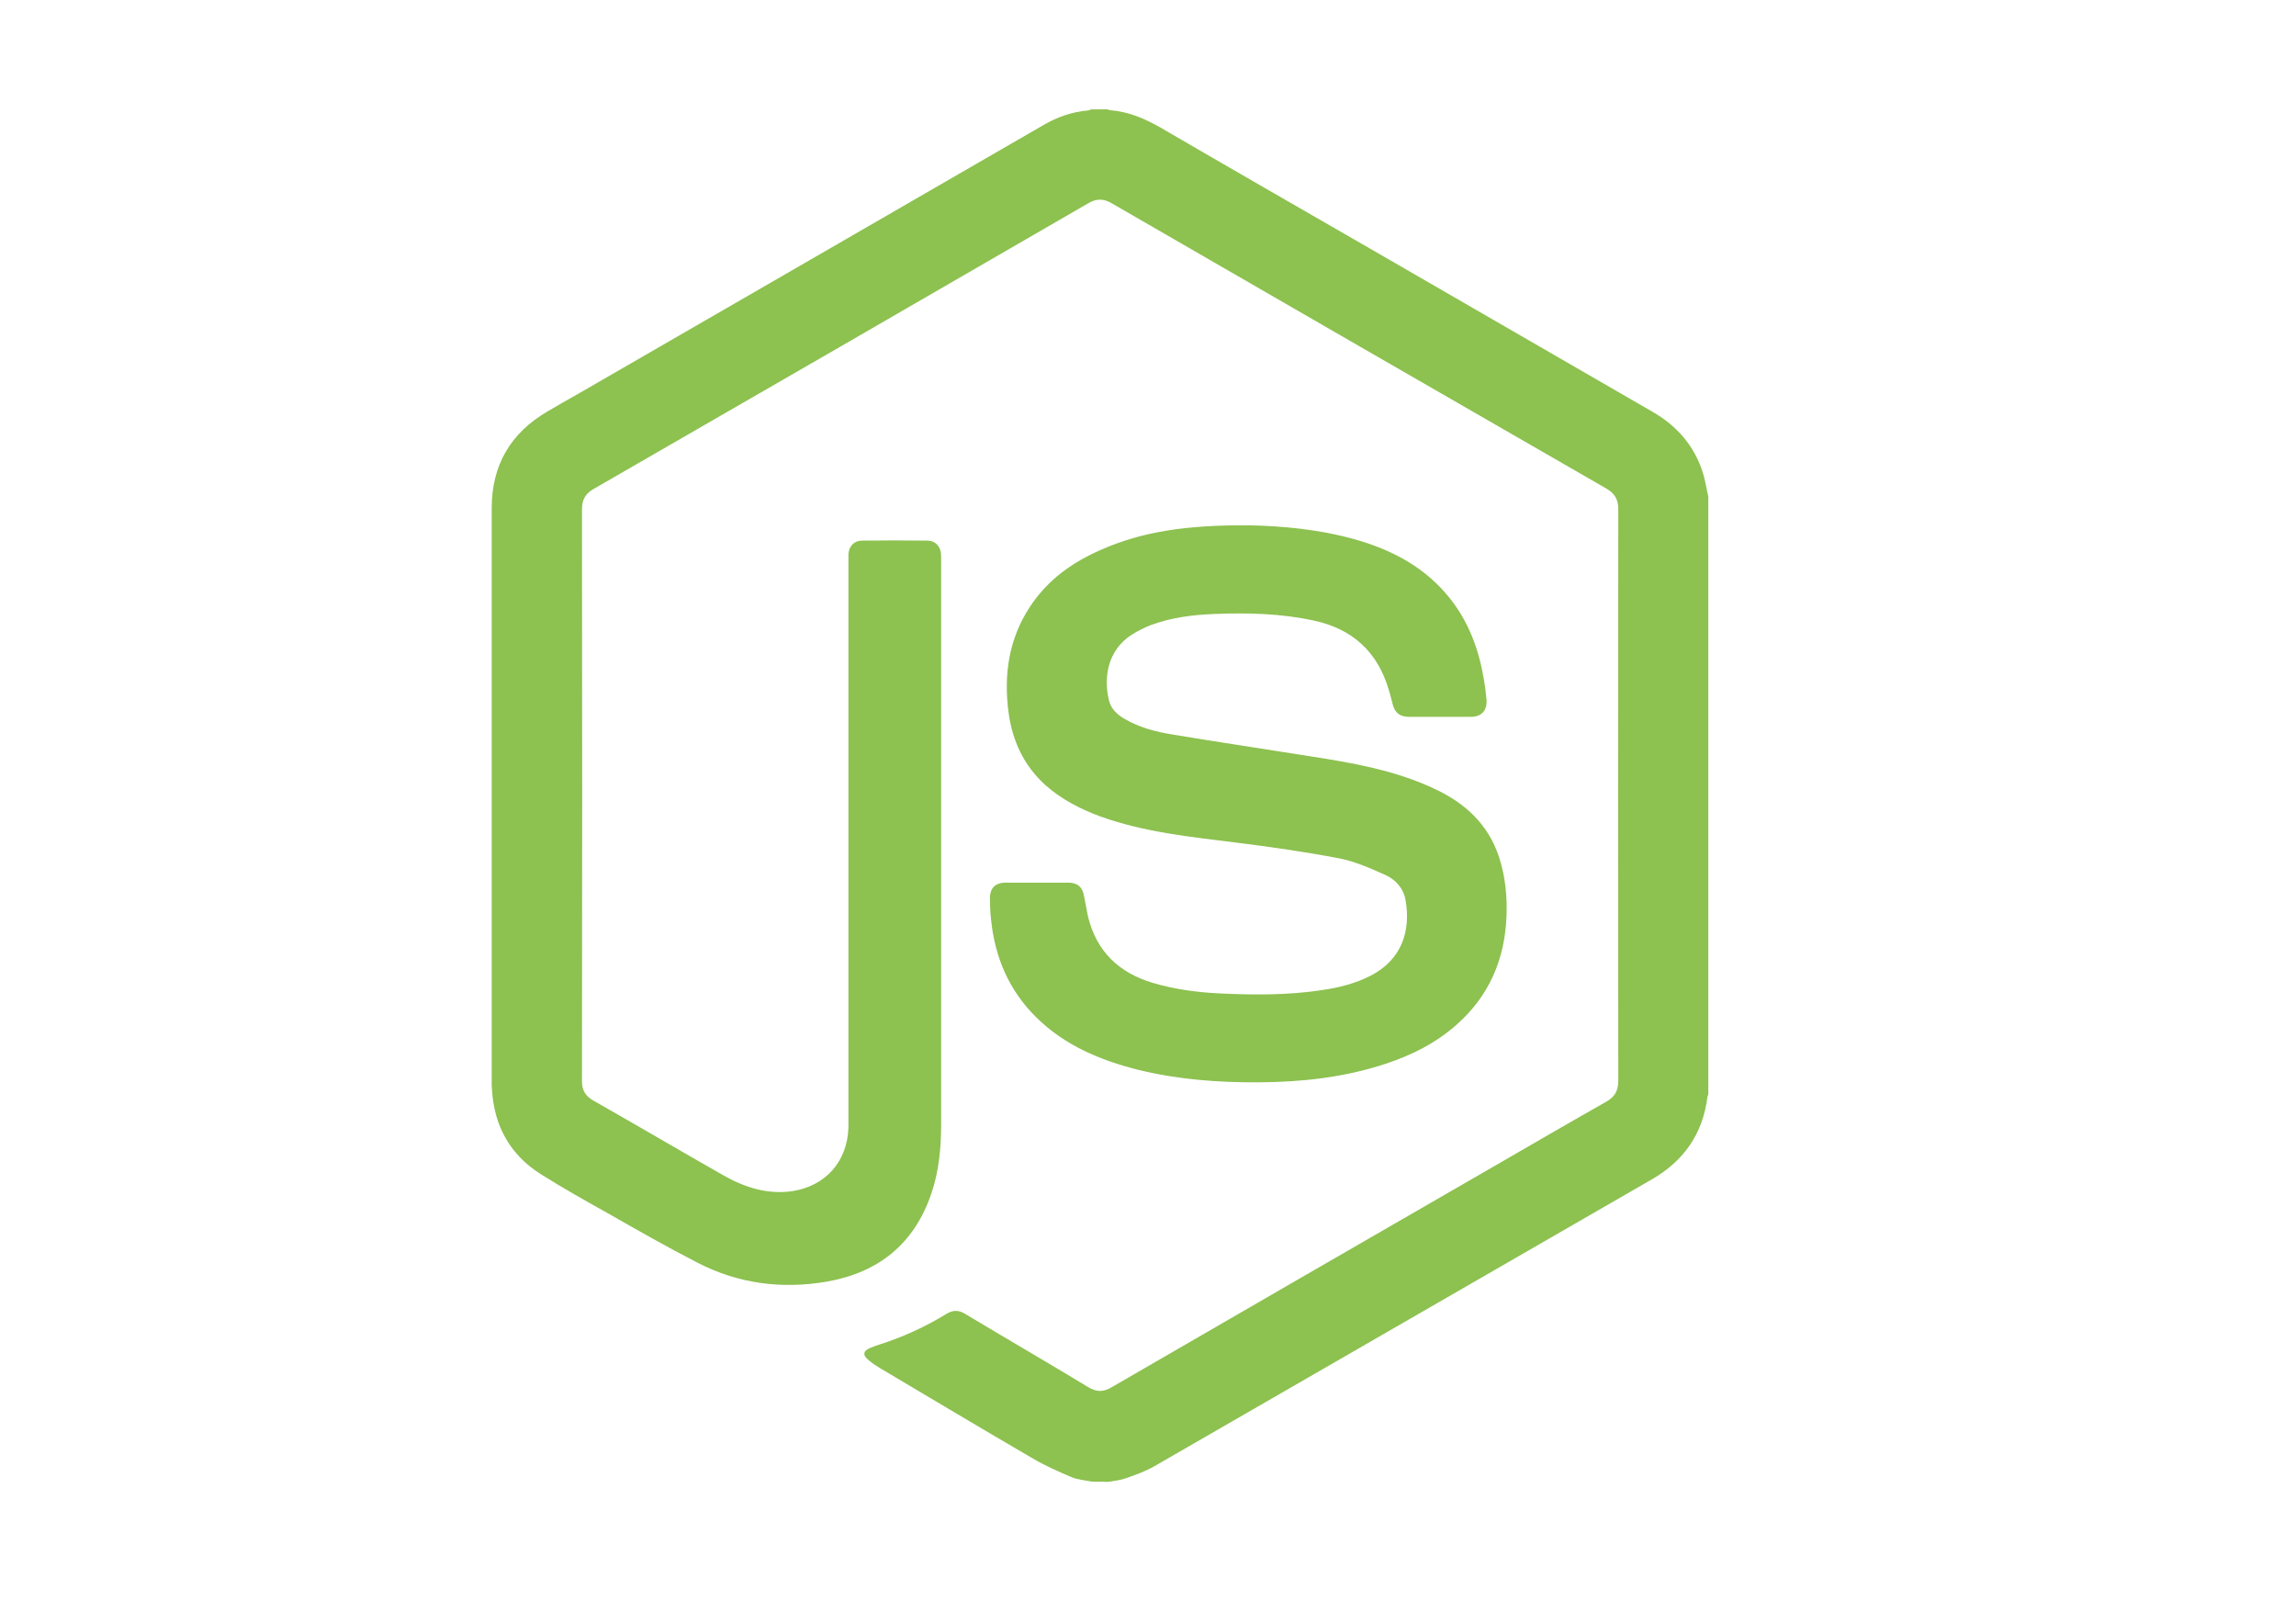
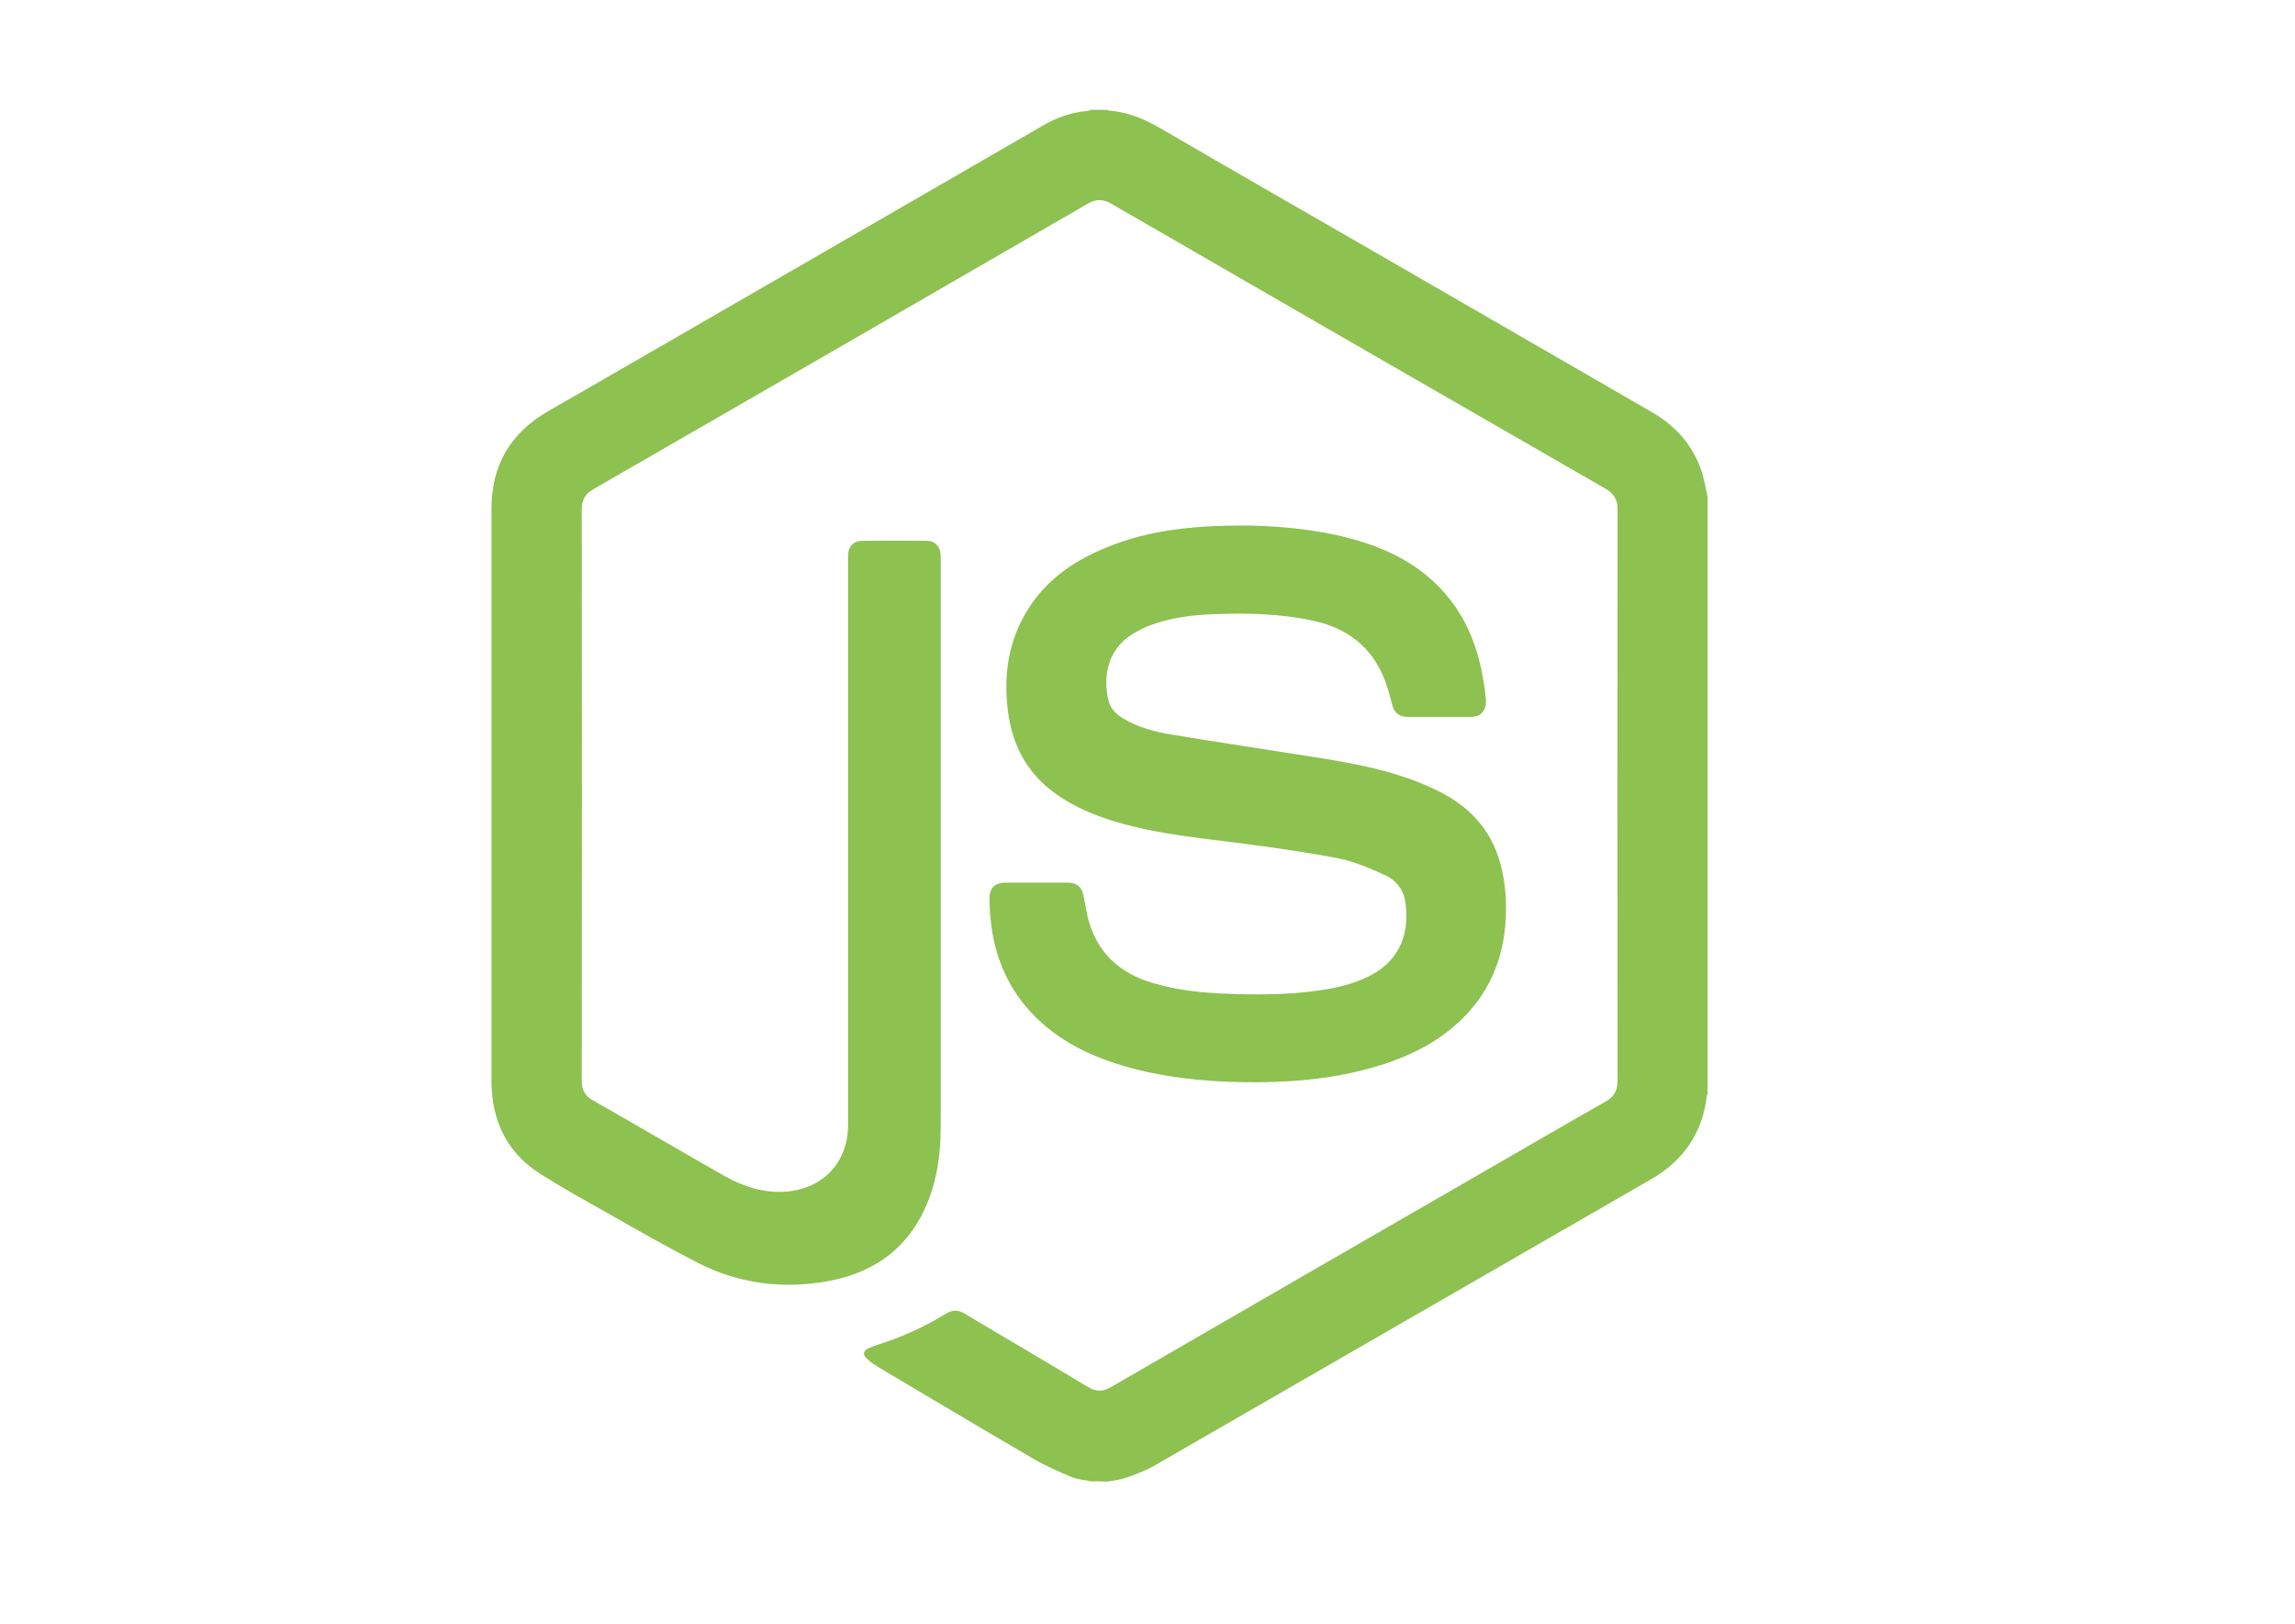
- <svg xmlns="http://www.w3.org/2000/svg" version="1.1" id="Calque_3" x="0px" y="0px" viewBox="0 0 841.9 595.3" style="enable-background:new 0 0 841.9 595.3;" xml:space="preserve">
+ <svg xmlns="http://www.w3.org/2000/svg" version="1.1" id="Calque_3" x="0px" y="0px" viewBox="0 0 841.9 595.3" style="enable-background:new 0 0 841.9 595.3;" xml:space="preserve" width="212" height="150">
  <style type="text/css">
	.st0{fill:#8DC150;}
</style>
  <g id="XMLID_35_">
    <path id="XMLID_135_" class="st0" d="M400.4,543.2c-2.5-0.5-5.1-0.7-7.4-1.6c-4.9-2.1-9.7-4.2-14.3-6.9c-18.7-10.9-37.3-22-56-33.1   c-1.6-1-3.2-2-4.6-3.3c-1.8-1.6-1.5-3,0.7-4c1.1-0.5,2.3-0.9,3.5-1.3c8.8-2.8,17.1-6.6,24.9-11.4c2.4-1.4,4.4-1.3,6.7,0.1   c15,9,30.2,17.8,45.2,26.9c3,1.8,5.5,1.8,8.5,0c47-27.2,93.9-54.3,140.9-81.4c13.5-7.8,26.9-15.6,40.5-23.3   c3.2-1.8,4.4-4.1,4.4-7.8c-0.1-69.8-0.1-139.6,0-209.4c0-3.6-1.3-5.8-4.4-7.6c-60.5-34.8-121-69.7-181.4-104.6   c-3.1-1.8-5.7-1.7-8.7,0.1c-60.4,35-120.9,69.9-181.3,104.7c-3,1.7-4.2,4-4.2,7.4c0.1,69.9,0.1,139.8,0,209.6   c0,3.4,1.2,5.5,4.2,7.2c16,9.1,32,18.5,48,27.6c7.7,4.3,15.9,6.9,24.9,5.6c12.3-1.9,20.2-10.9,20.6-23.3c0-0.9,0-1.7,0-2.6   c0-68.3,0-136.6,0-204.8c0-0.9,0-1.9,0-2.8c0.2-3,2.1-5,5-5c8-0.1,16-0.1,24,0c2.6,0,4.5,1.8,4.9,4.4c0.1,0.9,0.1,1.7,0.1,2.6   c0,69,0,138,0,207c0,8.6-0.8,17.2-3.6,25.4c-6.3,18.5-19.4,29-38.5,32.3c-16.5,2.8-32.4,0.7-47.3-7c-10.9-5.6-21.6-11.7-32.3-17.8   c-8.4-4.7-16.8-9.4-24.9-14.5c-11.4-7.1-17.3-17.7-18.1-31.1c-0.1-0.9-0.1-1.9-0.1-2.8c0-70.1,0-140.2,0-210.3   c0-15.9,6.9-27.7,20.7-35.7c3.6-2.1,7.2-4.2,10.8-6.2c57-32.9,114-65.8,170.9-98.7c5-2.9,10.4-4.8,16.2-5.3c0.4,0,0.8-0.2,1.2-0.4   c2,0,4.1,0,6.1,0c0.3,0.1,0.5,0.3,0.8,0.3c6.7,0.5,12.6,3,18.4,6.3c25.6,14.9,51.2,29.6,76.9,44.4c34.6,20,69.1,39.9,103.7,59.9   c9,5.2,15.3,12.5,18.4,22.3c0.9,2.8,1.3,5.8,2,8.7c0,73.1,0,146.2,0,219.3c-0.1,0.3-0.3,0.5-0.3,0.8c-1.7,13.6-8.7,23.6-20.6,30.4   c-60.8,35-121.5,70.1-182.3,105.1c-3.2,1.8-6.7,3.1-10.2,4.3c-2.2,0.8-4.5,1-6.8,1.4C404.5,543.2,402.5,543.2,400.4,543.2z" />
    <path id="XMLID_126_" class="st0" d="M458,192.6c11.1,0.2,26,1.3,40.4,5.6c13,3.9,24.5,10.2,33.2,21.1c7.1,8.9,10.8,19.2,12.6,30.3   c0.4,2.4,0.7,4.8,0.9,7.1c0.2,3.8-1.9,6.1-5.7,6.1c-7.6,0-15.3,0-22.9,0c-3.2,0-5-1.5-5.8-4.5c-0.5-1.8-0.9-3.7-1.5-5.5   c-4.1-13.9-13.4-22.3-27.5-25.3c-12-2.6-24.2-2.9-36.5-2.4c-7.9,0.3-15.8,1.3-23.3,4.1c-2.3,0.9-4.5,2-6.6,3.3   c-9.4,5.8-10.6,16.2-8.7,24.1c0.7,3.1,2.8,5.2,5.5,6.8c5.5,3.3,11.7,4.9,17.9,5.9c16.8,2.8,33.7,5.3,50.6,8   c15.5,2.4,30.9,5.1,45.2,11.8c11.3,5.2,19.9,13,23.9,25.2c2.3,7.1,3,14.4,2.7,21.7c-0.6,15.6-6.3,29-18.1,39.5   c-7.6,6.8-16.5,11.3-26.2,14.5c-15.1,5-30.7,6.7-46.4,6.8c-14.9,0.1-29.8-1-44.4-4.6c-13.9-3.5-26.8-8.9-37.2-19.1   c-10.1-9.9-15.3-22.1-16.7-36c-0.3-2.5-0.4-5.1-0.4-7.6c-0.1-3.8,1.9-5.9,5.7-5.9c7.7,0,15.4,0,23.1,0c3.3,0,5.1,1.6,5.7,4.9   c0.5,2.4,0.9,4.9,1.4,7.3c3.1,13,11.4,20.9,24,24.6c7.9,2.3,15.9,3.4,24.1,3.8c12.6,0.6,25.2,0.7,37.7-1.2   c6.2-0.9,12.3-2.4,17.9-5.3c11.7-6,14.7-16.8,12.8-27.7c-0.8-4.4-3.7-7.6-7.6-9.3c-5.4-2.4-11-4.9-16.7-6   c-12.5-2.4-25.2-4.2-37.9-5.8c-16.8-2.1-33.7-3.8-49.8-9.6c-7.3-2.7-14.1-6.2-20-11.4c-8-7.2-12.2-16.3-13.6-26.8   c-1.8-13.8,0.1-26.9,7.9-38.7c6.5-9.9,15.7-16.4,26.4-21C418.5,195.1,434.6,192.4,458,192.6z" />
  </g>
</svg>
